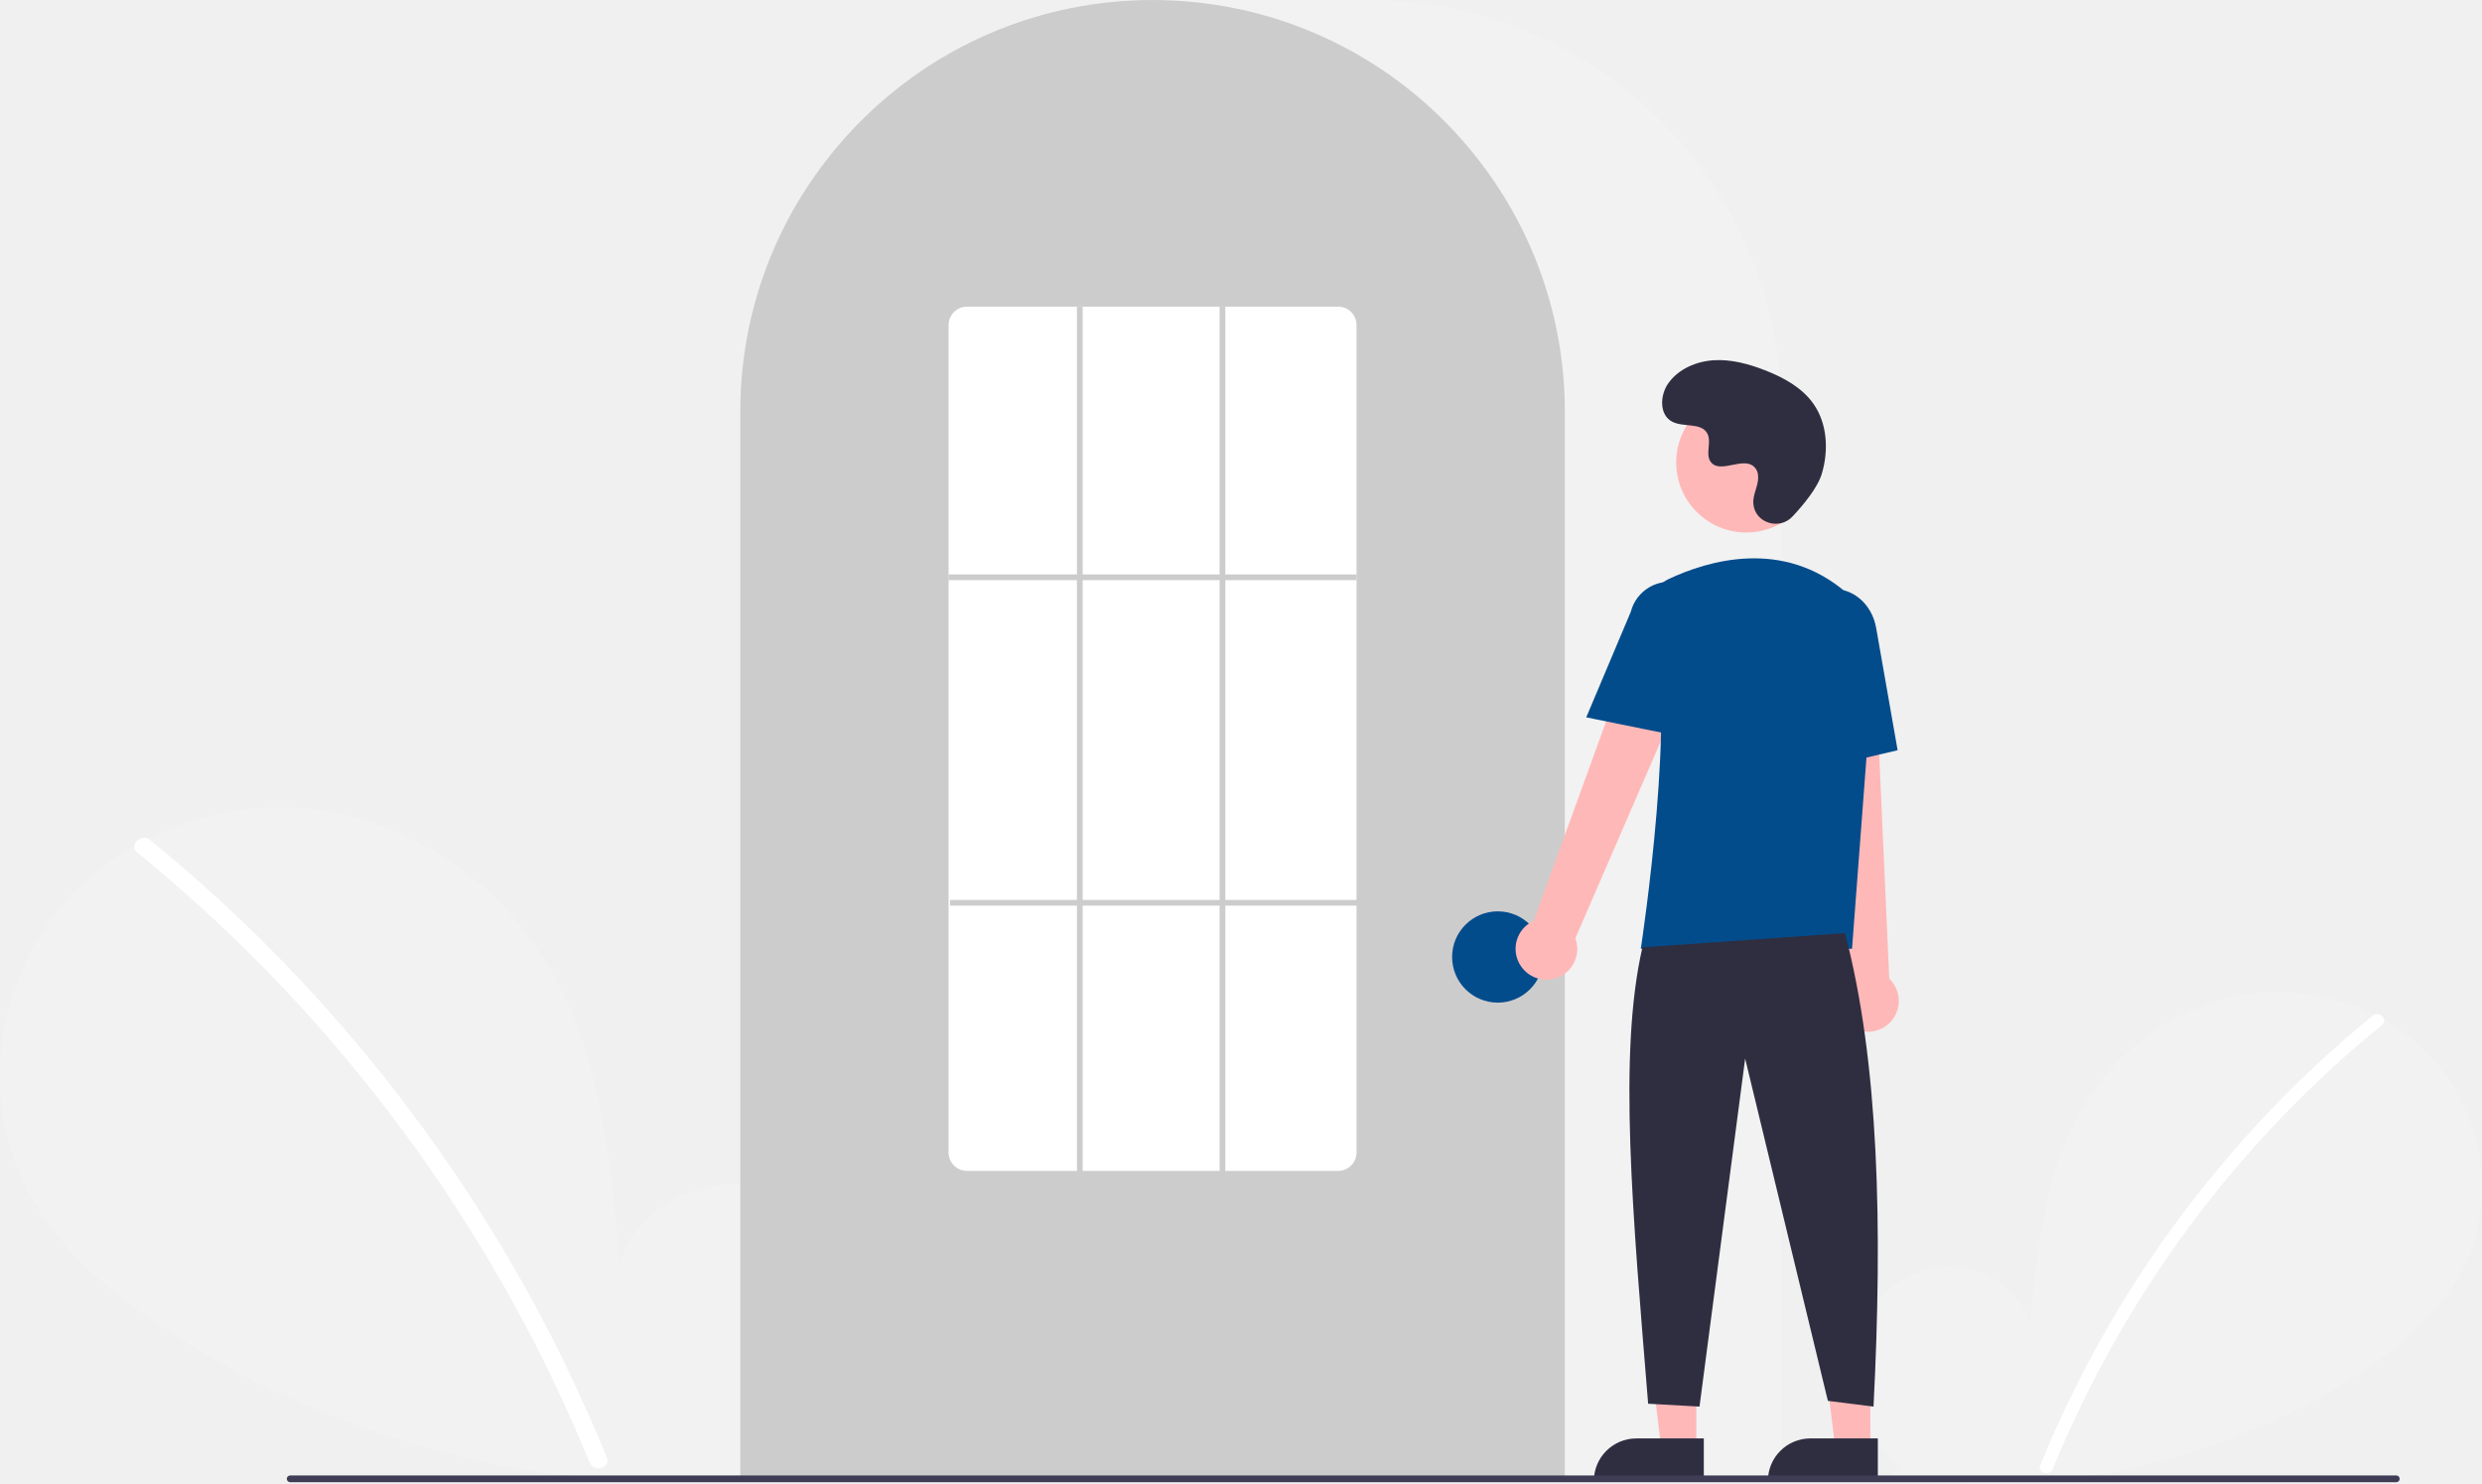
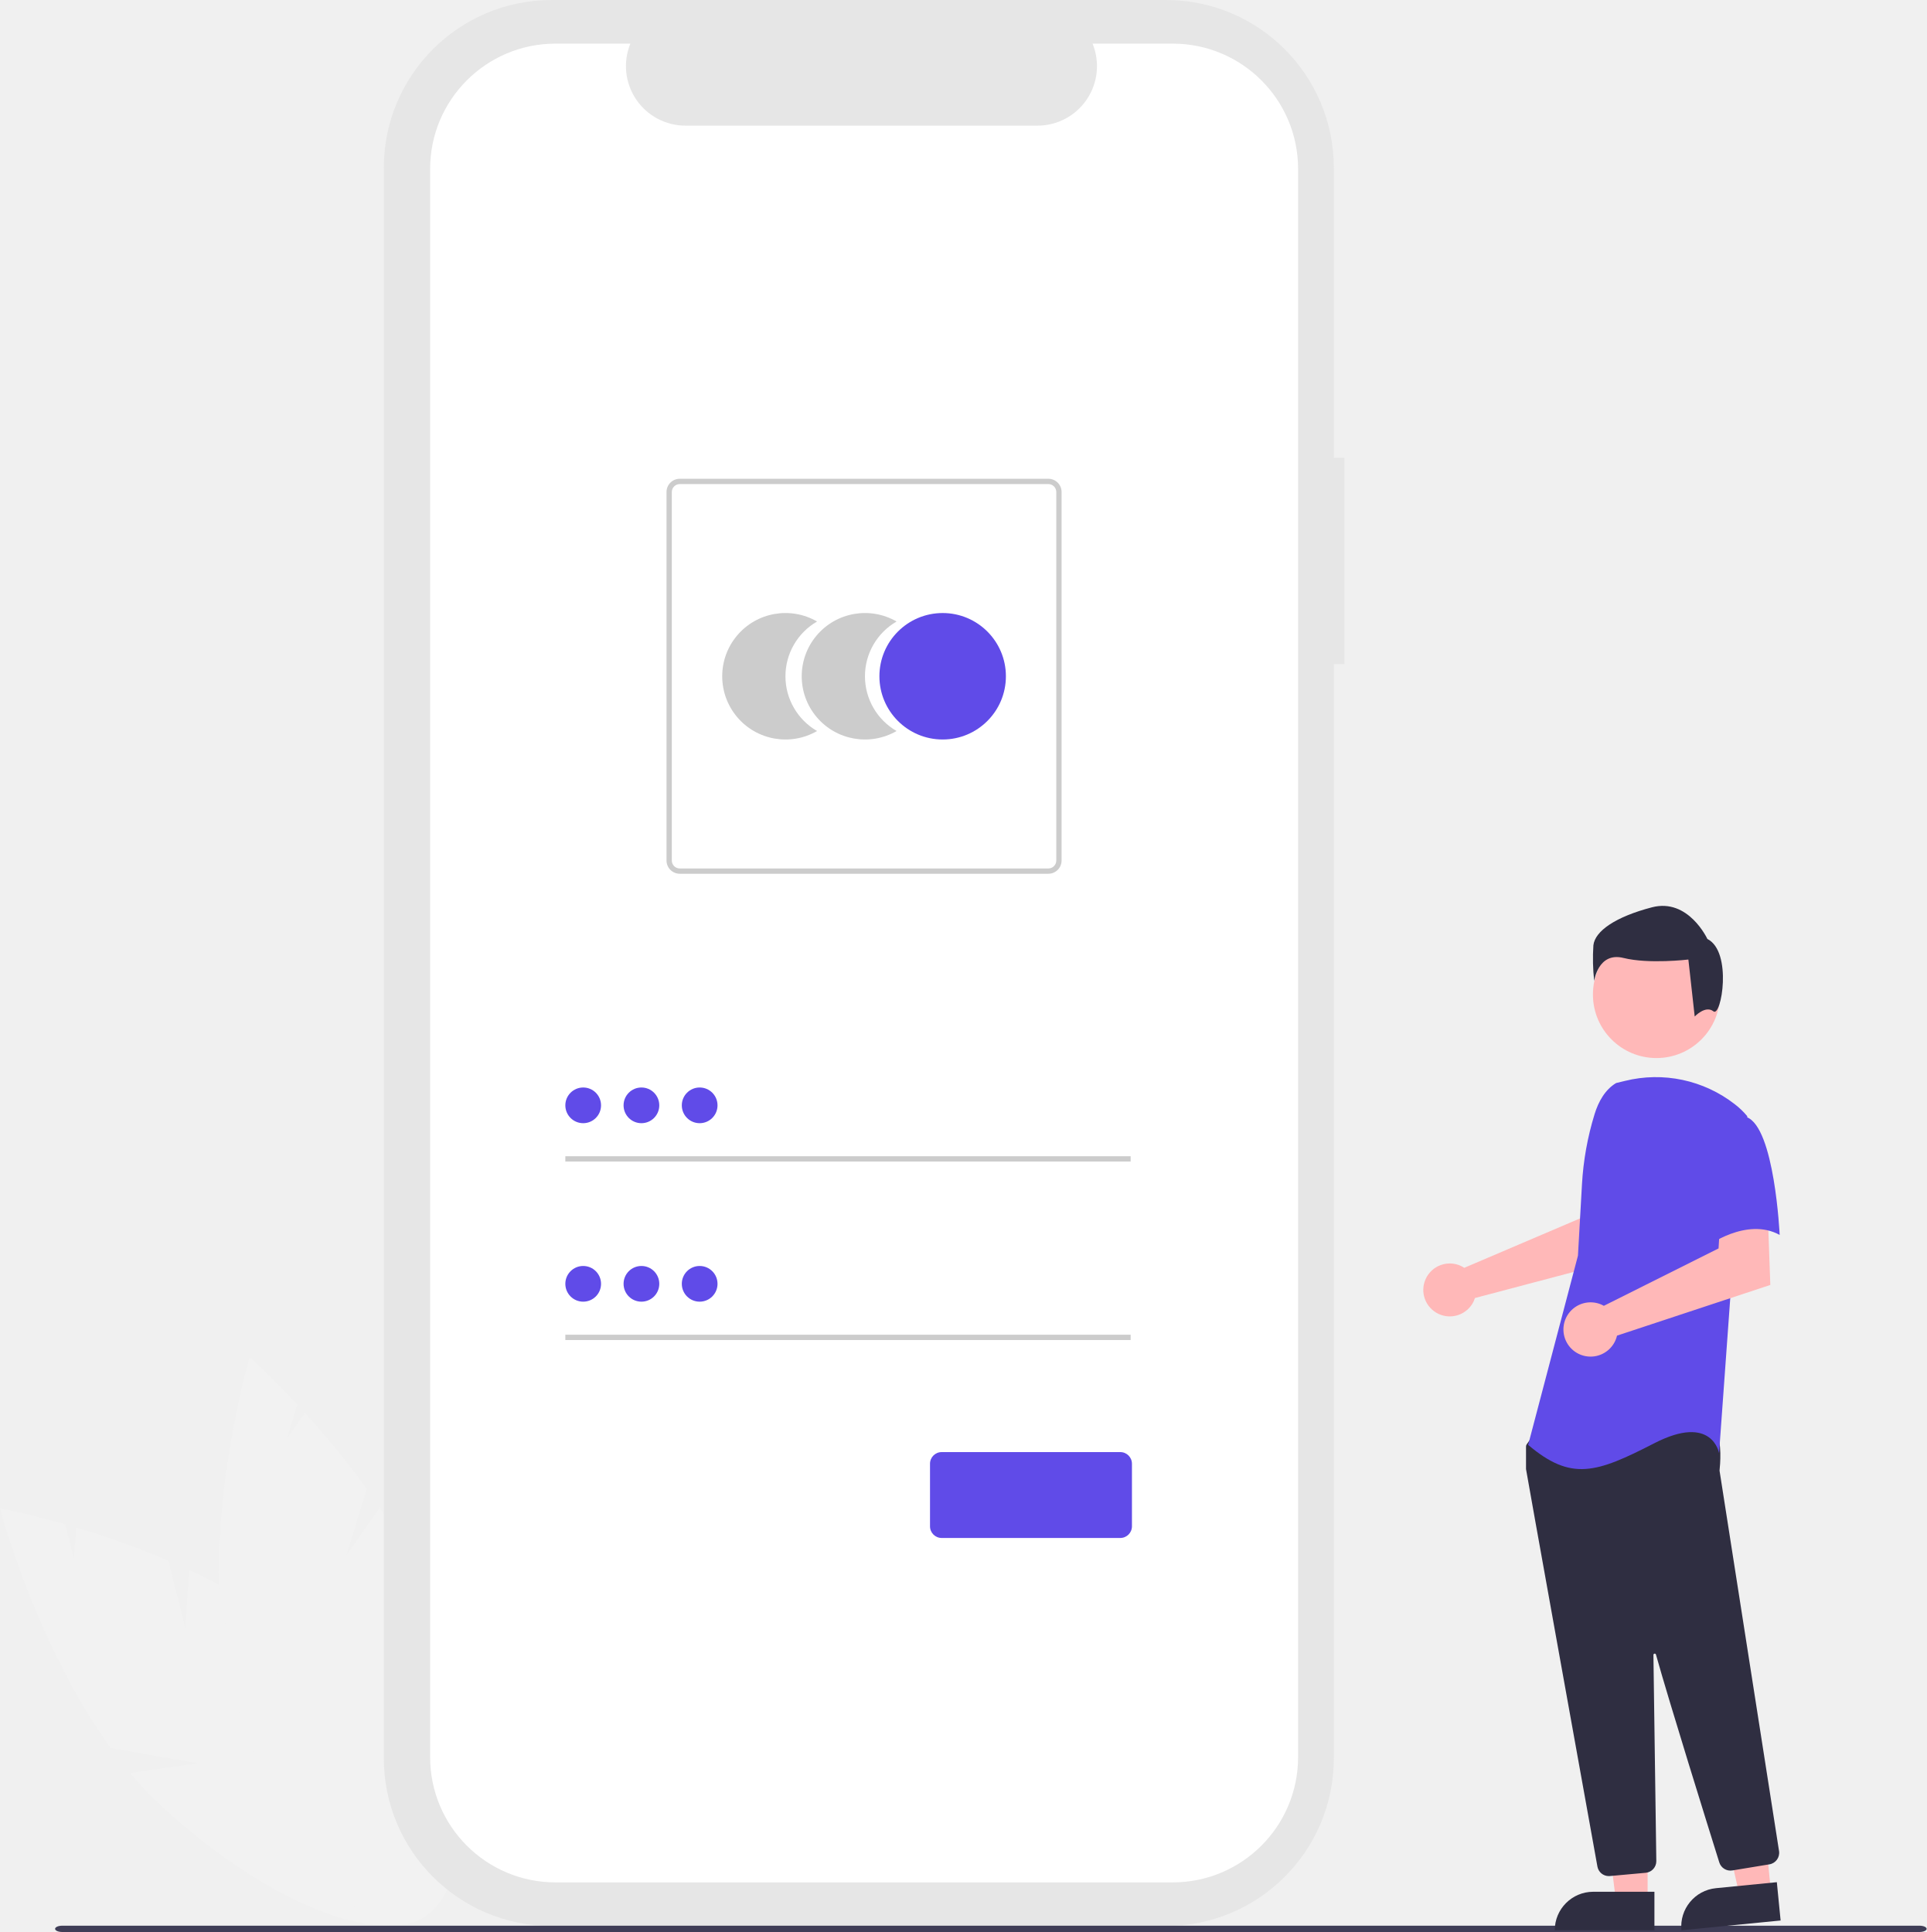
- <svg xmlns="http://www.w3.org/2000/svg" data-name="Layer 1" width="870" height="520.139" viewBox="0 0 870 520.139">
-   <path d="M831.092,704.187c-11.138-9.412-17.904-24.28-16.13-38.754s12.764-27.78,27.018-30.854,30.504,5.435,34.834,19.359c2.383-26.846,5.129-54.818,19.402-77.68,12.924-20.701,35.309-35.514,59.569-38.164s49.803,7.359,64.933,26.507,18.835,46.985,8.238,68.969c-7.806,16.195-22.188,28.247-37.257,38.052a240.452,240.452,0,0,1-164.454,35.977Z" transform="translate(-165 -189.9307)" fill="#f2f2f2" />
-   <path d="M996.728,546.01a393.414,393.414,0,0,0-54.826,54.442,394.561,394.561,0,0,0-61.752,103.194c-1.112,2.725,3.313,3.911,4.412,1.216A392.342,392.342,0,0,1,999.963,549.245c2.284-1.86-.97-5.08-3.236-3.236Z" transform="translate(-165 -189.9307)" fill="#fff" />
-   <path d="M445.067,701.63c15.299-12.927,24.591-33.348,22.154-53.228s-17.531-38.156-37.11-42.377-41.897,7.464-47.844,26.59c-3.273-36.873-7.044-75.292-26.648-106.693-17.751-28.433-48.497-48.778-81.818-52.418s-68.404,10.107-89.185,36.407-25.869,64.535-11.315,94.729c10.722,22.243,30.475,38.797,51.172,52.264,66.03,42.965,147.939,60.884,225.877,49.415" transform="translate(-165 -189.9307)" fill="#f2f2f2" />
-   <path d="M217.567,484.373a540.355,540.355,0,0,1,75.304,74.777A548.076,548.076,0,0,1,352.257,647.04a545.835,545.835,0,0,1,25.43,53.846c1.527,3.743-4.55,5.372-6.06,1.671a536.36,536.36,0,0,0-49.009-92.727A539.734,539.734,0,0,0,256.889,528.632a538.441,538.441,0,0,0-43.766-39.815c-3.138-2.555,1.332-6.978,4.444-4.444Z" transform="translate(-165 -189.9307)" fill="#fff" />
-   <path d="M789.5,708.931h-365v-374.5c0-79.678,64.822-144.5,144.5-144.5h76c79.677,0,144.5,64.822,144.5,144.5Z" transform="translate(-165 -189.9307)" fill="#f2f2f2" />
-   <path d="M713.5,708.931h-289v-374.5a143.382,143.382,0,0,1,27.596-84.944c.664-.905,1.326-1.798,2.009-2.681a144.466,144.466,0,0,1,30.754-29.851c.66-.48,1.322-.952,1.994-1.423a144.16,144.16,0,0,1,31.472-16.459c.661-.25,1.334-.501,2.007-.742a144.02,144.02,0,0,1,31.108-7.336c.658-.09,1.333-.16,2.008-.23a146.288,146.288,0,0,1,31.105,0c.673.07,1.349.141,2.014.231a143.995,143.995,0,0,1,31.1,7.335c.673.241,1.346.492,2.009.743a143.799,143.799,0,0,1,31.106,16.216c.672.461,1.344.933,2.006,1.405a145.987,145.987,0,0,1,18.384,15.564,144.305,144.305,0,0,1,12.724,14.551c.681.88,1.343,1.773,2.005,2.677A143.382,143.382,0,0,1,713.5,334.431Z" transform="translate(-165 -189.9307)" fill="#ccc" />
-   <circle cx="525" cy="335.5" r="16" fill="#034c8c" />
-   <polygon points="594.599 507.783 582.339 507.783 576.506 460.495 594.601 460.496 594.599 507.783" fill="#ffb8b8" />
-   <path d="M573.582,504.28h23.644a0,0,0,0,1,0,0v14.887a0,0,0,0,1,0,0H558.695a0,0,0,0,1,0,0v0a14.887,14.887,0,0,1,14.887-14.887Z" fill="#2f2e41" />
-   <polygon points="655.599 507.783 643.339 507.783 637.506 460.495 655.601 460.496 655.599 507.783" fill="#ffb8b8" />
-   <path d="M634.582,504.28h23.644a0,0,0,0,1,0,0v14.887a0,0,0,0,1,0,0H619.695a0,0,0,0,1,0,0v0a14.887,14.887,0,0,1,14.887-14.887Z" fill="#2f2e41" />
-   <path d="M698.098,528.6a10.743,10.743,0,0,1,4.511-15.843l41.676-114.867L764.791,409.082,717.206,518.853a10.801,10.801,0,0,1-19.109,9.748Z" transform="translate(-165 -189.9307)" fill="#ffb8b8" />
-   <path d="M814.336,550.184a10.743,10.743,0,0,1-2.893-16.217L798.533,412.458l23.338,1.066L827.236,533.045a10.801,10.801,0,0,1-12.9,17.139Z" transform="translate(-165 -189.9307)" fill="#ffb8b8" />
-   <circle cx="612.106" cy="162.123" r="24.561" fill="#ffb8b8" />
-   <path d="M814.18,522.549H740.133l.089-.576c.133-.861,13.197-86.439,3.562-114.436a11.813,11.813,0,0,1,6.069-14.584h0c13.772-6.485,40.208-14.471,62.52,4.909a28.234,28.234,0,0,1,9.459,23.396Z" transform="translate(-165 -189.9307)" fill="#034c8c" />
-   <path d="M754.354,448.181,721.018,441.418l15.626-37.03a13.997,13.997,0,0,1,27.106,6.998Z" transform="translate(-165 -189.9307)" fill="#034c8c" />
-   <path d="M797.05,460.739l-2.004-45.941c-1.52-8.636,3.424-16.8,11.027-18.135,7.605-1.33,15.032,4.66,16.558,13.36l7.533,42.928Z" transform="translate(-165 -189.9307)" fill="#034c8c" />
-   <path d="M811.716,517.049c11.915,45.377,13.214,103.069,10,166l-16-2-29-120-16,122-18-1c-5.377-66.03-10.613-122.715-2-160Z" transform="translate(-165 -189.9307)" fill="#2f2e41" />
-   <path d="M793.289,371.035c-4.582,4.881-13.091,2.261-13.688-4.407a8.055,8.055,0,0,1,.01-1.556c.308-2.954,2.015-5.635,1.606-8.754a4.59,4.59,0,0,0-.84-2.149c-3.651-4.889-12.222,2.187-15.668-2.239-2.113-2.714.371-6.987-1.251-10.021-2.14-4.004-8.479-2.029-12.454-4.221-4.423-2.439-4.158-9.225-1.247-13.353,3.551-5.034,9.776-7.72,15.923-8.107s12.253,1.275,17.992,3.511c6.521,2.541,12.988,6.054,17.001,11.788,4.88,6.973,5.35,16.348,2.909,24.502C802.098,360.99,797.031,367.049,793.289,371.035Z" transform="translate(-165 -189.9307)" fill="#2f2e41" />
-   <path d="M1004.982,709.574h-738.294a1.191,1.191,0,0,1,0-2.381h738.294a1.191,1.191,0,0,1,0,2.381Z" transform="translate(-165 -189.9307)" fill="#3f3d56" />
-   <path d="M634,600.431H504a6.465,6.465,0,0,1-6.5-6.415V303.846a6.465,6.465,0,0,1,6.5-6.415H634a6.465,6.465,0,0,1,6.5,6.415V594.015A6.465,6.465,0,0,1,634,600.431Z" transform="translate(-165 -189.9307)" fill="#fff" />
-   <rect x="332.5" y="201.39" width="143" height="2" fill="#ccc" />
-   <rect x="333" y="315.5" width="143" height="2" fill="#ccc" />
-   <rect x="377.5" y="107.5" width="2" height="304" fill="#ccc" />
-   <rect x="427.5" y="107.5" width="2" height="304" fill="#ccc" />
+ <svg xmlns="http://www.w3.org/2000/svg" data-name="Layer 1" width="744.848" height="747.077" viewBox="0 0 744.848 747.077">
+   <path id="fa3b9e12-7275-481e-bee9-64fd9595a50d-96" data-name="Path 1" d="M299.205,705.809l-6.56-25.872a335.967,335.967,0,0,0-35.643-12.788l-.828,12.024-3.358-13.247c-15.021-4.294-25.24-6.183-25.24-6.183s13.8,52.489,42.754,92.617l33.734,5.926-26.207,3.779a135.926,135.926,0,0,0,11.719,12.422c42.115,39.092,89.024,57.028,104.773,40.06s-5.625-62.412-47.74-101.5c-13.056-12.119-29.457-21.844-45.875-29.5Z" transform="translate(-227.576 -76.46149)" fill="#f2f2f2" />
+   <path id="bde08021-c30f-4979-a9d8-cb90b72b5ca2-97" data-name="Path 2" d="M361.591,677.706l7.758-25.538a335.94,335.94,0,0,0-23.9-29.371l-6.924,9.865,3.972-13.076c-10.641-11.436-18.412-18.335-18.412-18.335s-15.315,52.067-11.275,101.384l25.815,22.51-24.392-10.312a135.919,135.919,0,0,0,3.614,16.694c15.846,55.234,46.731,94.835,68.983,88.451s27.446-56.335,11.6-111.569c-4.912-17.123-13.926-33.926-24.023-48.965Z" transform="translate(-227.576 -76.46149)" fill="#f2f2f2" />
+   <path id="b3ac2088-de9b-4f7f-bc99-0ed9705c1a9d-98" data-name="Path 22" d="M747.327,253.445h-4.092v-112.1a64.883,64.883,0,0,0-64.883-64.883H440.845a64.883,64.883,0,0,0-64.883,64.883v615a64.883,64.883,0,0,0,64.883,64.883H678.352a64.883,64.883,0,0,0,64.882-64.883v-423.105h4.092Z" transform="translate(-227.576 -76.46149)" fill="#e6e6e6" />
+   <path id="b2715b96-3117-487c-acc0-20904544b5b7-99" data-name="Path 23" d="M680.97,93.335h-31a23.02,23.02,0,0,1-21.316,31.714H492.589a23.02,23.02,0,0,1-21.314-31.714H442.319a48.454,48.454,0,0,0-48.454,48.454v614.107a48.454,48.454,0,0,0,48.454,48.454H680.97a48.454,48.454,0,0,0,48.454-48.454h0V141.788a48.454,48.454,0,0,0-48.454-48.453Z" transform="translate(-227.576 -76.46149)" fill="#fff" />
+   <path id="b06d66ec-6c84-45dd-8c27-1263a6253192-100" data-name="Path 6" d="M531.234,337.965a24.437,24.437,0,0,1,12.23-21.174,24.45,24.45,0,1,0,0,42.345A24.434,24.434,0,0,1,531.234,337.965Z" transform="translate(-227.576 -76.46149)" fill="#ccc" />
+   <path id="e73810fe-4cf4-40cc-8c7c-ca544ce30bd4-101" data-name="Path 7" d="M561.971,337.965a24.436,24.436,0,0,1,12.23-21.174,24.45,24.45,0,1,0,0,42.345A24.434,24.434,0,0,1,561.971,337.965Z" transform="translate(-227.576 -76.46149)" fill="#ccc" />
+   <circle id="a4813fcf-056e-4514-bb8b-e6506f49341f" data-name="Ellipse 1" cx="364.434" cy="261.502" r="24.45" fill="#604be8" />
+   <path id="bbe451c3-febc-41ba-8083-4c8307a2e73e-102" data-name="Path 8" d="M632.872,414.33h-142.5a5.123,5.123,0,0,1-5.117-5.117v-142.5a5.123,5.123,0,0,1,5.117-5.117h142.5a5.123,5.123,0,0,1,5.117,5.117v142.5A5.123,5.123,0,0,1,632.872,414.33Zm-142.5-150.686a3.073,3.073,0,0,0-3.07,3.07v142.5a3.073,3.073,0,0,0,3.07,3.07h142.5a3.073,3.073,0,0,0,3.07-3.07v-142.5a3.073,3.073,0,0,0-3.07-3.07Z" transform="translate(-227.576 -76.46149)" fill="#ccc" />
+   <rect id="bb28937d-932f-4fdf-befe-f406e51091fe" data-name="Rectangle 1" x="218.562" y="447.102" width="218.552" height="2.047" fill="#ccc" />
+   <circle id="fcef55fc-4968-45b2-93bb-1a1080c85fc7" data-name="Ellipse 2" cx="225.464" cy="427.42" r="6.902" fill="#604be8" />
+   <rect id="ff33d889-4c74-4b91-85ef-b4882cc8fe76" data-name="Rectangle 2" x="218.562" y="516.118" width="218.552" height="2.047" fill="#ccc" />
+   <circle id="e8fa0310-b872-4adf-aedd-0c6eda09f3b8" data-name="Ellipse 3" cx="225.464" cy="496.437" r="6.902" fill="#604be8" />
+   <path d="M660.69,671.172H591.622a4.505,4.505,0,0,1-4.5-4.5v-24.208a4.505,4.505,0,0,1,4.5-4.5h69.068a4.505,4.505,0,0,1,4.5,4.5v24.208A4.505,4.505,0,0,1,660.69,671.172Z" transform="translate(-227.576 -76.46149)" fill="#604be8" />
+   <circle id="e12ee00d-aa4a-4413-a013-11d20b7f97f7" data-name="Ellipse 7" cx="247.978" cy="427.42" r="6.902" fill="#604be8" />
+   <circle id="f58f497e-6949-45c8-be5f-eee2aa0f6586" data-name="Ellipse 8" cx="270.492" cy="427.42" r="6.902" fill="#604be8" />
+   <circle id="b4d4939a-c6e6-4f4d-ba6c-e8b05485017d" data-name="Ellipse 9" cx="247.978" cy="496.437" r="6.902" fill="#604be8" />
+   <circle id="aff120b1-519b-4e96-ac87-836aa55663de" data-name="Ellipse 10" cx="270.492" cy="496.437" r="6.902" fill="#604be8" />
+   <path id="f1094013-1297-477a-ac57-08eac07c4bd5-103" data-name="Path 88" d="M969.642,823.539H251.656c-1.537,0-2.782-.546-2.782-1.218s1.245-1.219,2.782-1.219H969.642c1.536,0,2.782.546,2.782,1.219S971.178,823.539,969.642,823.539Z" transform="translate(-227.576 -76.46149)" fill="#3f3d56" />
+   <path d="M792.253,565.923a10.094,10.094,0,0,1,1.411.787l44.852-19.143,1.601-11.815,17.922-.11-1.059,27.098-59.2,15.656a10.608,10.608,0,0,1-.447,1.208,10.235,10.235,0,1,1-5.079-13.682Z" transform="translate(-227.576 -76.46149)" fill="#ffb8b8" />
+   <polygon points="636.98 735.021 624.72 735.021 618.888 687.733 636.982 687.734 636.98 735.021" fill="#ffb8b8" />
+   <path d="M615.963,731.518h23.644a0,0,0,0,1,0,0v14.887a0,0,0,0,1,0,0H601.076a0,0,0,0,1,0,0v0A14.887,14.887,0,0,1,615.963,731.518Z" fill="#2f2e41" />
+   <polygon points="684.66 731.557 672.459 732.759 662.018 686.271 680.025 684.497 684.66 731.557" fill="#ffb8b8" />
+   <path d="M891.686,806.128h23.644a0,0,0,0,1,0,0v14.887a0,0,0,0,1,0,0H876.799a0,0,0,0,1,0,0v0A14.887,14.887,0,0,1,891.686,806.128Z" transform="translate(-303.0087 15.2906) rotate(-5.62529)" fill="#2f2e41" />
+   <circle cx="640.393" cy="384.574" r="24.561" fill="#ffb8b8" />
+   <path d="M849.556,801.919a4.471,4.471,0,0,1-4.415-3.697c-6.346-35.226-27.088-150.405-27.584-153.596a1.427,1.427,0,0,1-.016-.222v-8.588a1.489,1.489,0,0,1,.279-.872l2.74-3.838a1.478,1.478,0,0,1,1.144-.625c15.622-.732,66.784-2.879,69.256.209h0c2.482,3.104,1.605,12.507,1.404,14.36l.01.193,22.985,146.995a4.512,4.512,0,0,1-3.715,5.135l-14.356,2.365a4.521,4.521,0,0,1-5.025-3.093c-4.44-14.188-19.329-61.918-24.489-80.387a.499.499,0,0,0-.98.139c.258,17.605.881,62.523,1.096,78.037l.023,1.671a4.518,4.518,0,0,1-4.093,4.536l-13.844,1.258C849.836,801.914,849.695,801.919,849.556,801.919Z" transform="translate(-227.576 -76.46149)" fill="#2f2e41" />
+   <path id="ae7af94f-88d7-4204-9f07-e3651de85c05-104" data-name="Path 99" d="M852.381,495.254c-4.286,2.548-6.851,7.23-8.323,11.995a113.681,113.681,0,0,0-4.884,27.159l-1.556,27.6-19.255,73.17c16.689,14.121,26.315,10.912,48.78-.639s25.032,3.851,25.032,3.851l4.492-62.258,6.418-68.032a30.164,30.164,0,0,0-4.861-4.674,49.658,49.658,0,0,0-42.442-8.995Z" transform="translate(-227.576 -76.46149)" fill="#604be8" />
+   <path d="M846.127,580.7a10.526,10.526,0,0,1,1.501.704l44.348-22.197.736-12.026,18.294-1.261.98,27.413L852.72,592.932a10.496,10.496,0,1,1-6.593-12.232Z" transform="translate(-227.576 -76.46149)" fill="#ffb8b8" />
+   <path id="a6768b0e-63d0-4b31-8462-9b2e0b00f0fd-105" data-name="Path 101" d="M902.766,508.412c10.912,3.851,12.834,45.574,12.834,45.574-12.837-7.06-28.241,4.493-28.241,4.493s-3.209-10.912-7.06-25.032a24.53,24.53,0,0,1,5.134-23.106S891.854,504.558,902.766,508.412Z" transform="translate(-227.576 -76.46149)" fill="#604be8" />
+   <path id="bfd7963f-0cf8-4885-9d3a-2c00bccda2e3-106" data-name="Path 102" d="M889.991,467.531c-3.06-2.448-7.235,2.002-7.235,2.002l-2.448-22.033s-15.301,1.833-25.093-.612-11.323,8.875-11.323,8.875a78.58,78.58,0,0,1-.306-13.771c.612-5.508,8.568-11.017,22.645-14.689S887.652,439.543,887.652,439.543C897.445,444.439,893.051,469.979,889.991,467.531Z" transform="translate(-227.576 -76.46149)" fill="#2f2e41" />
</svg>
